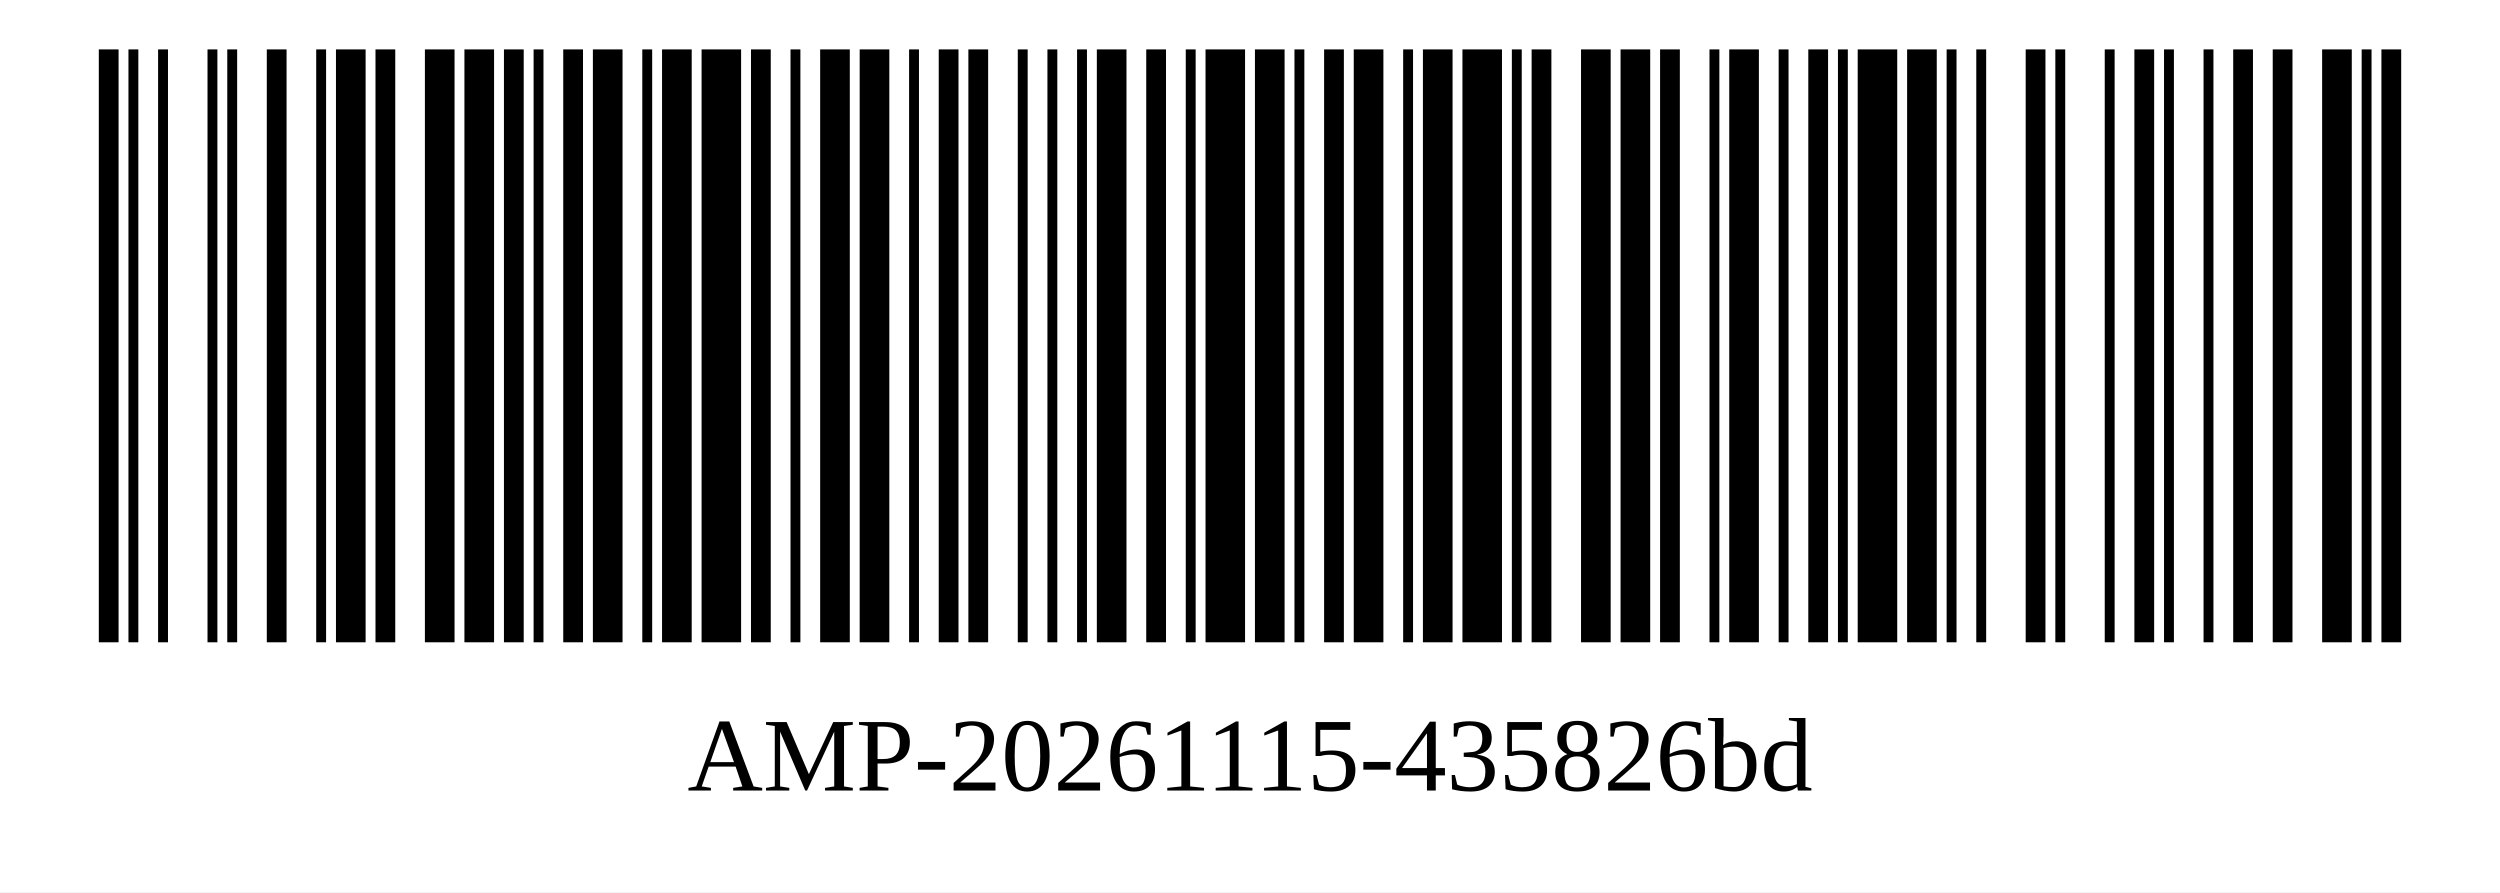
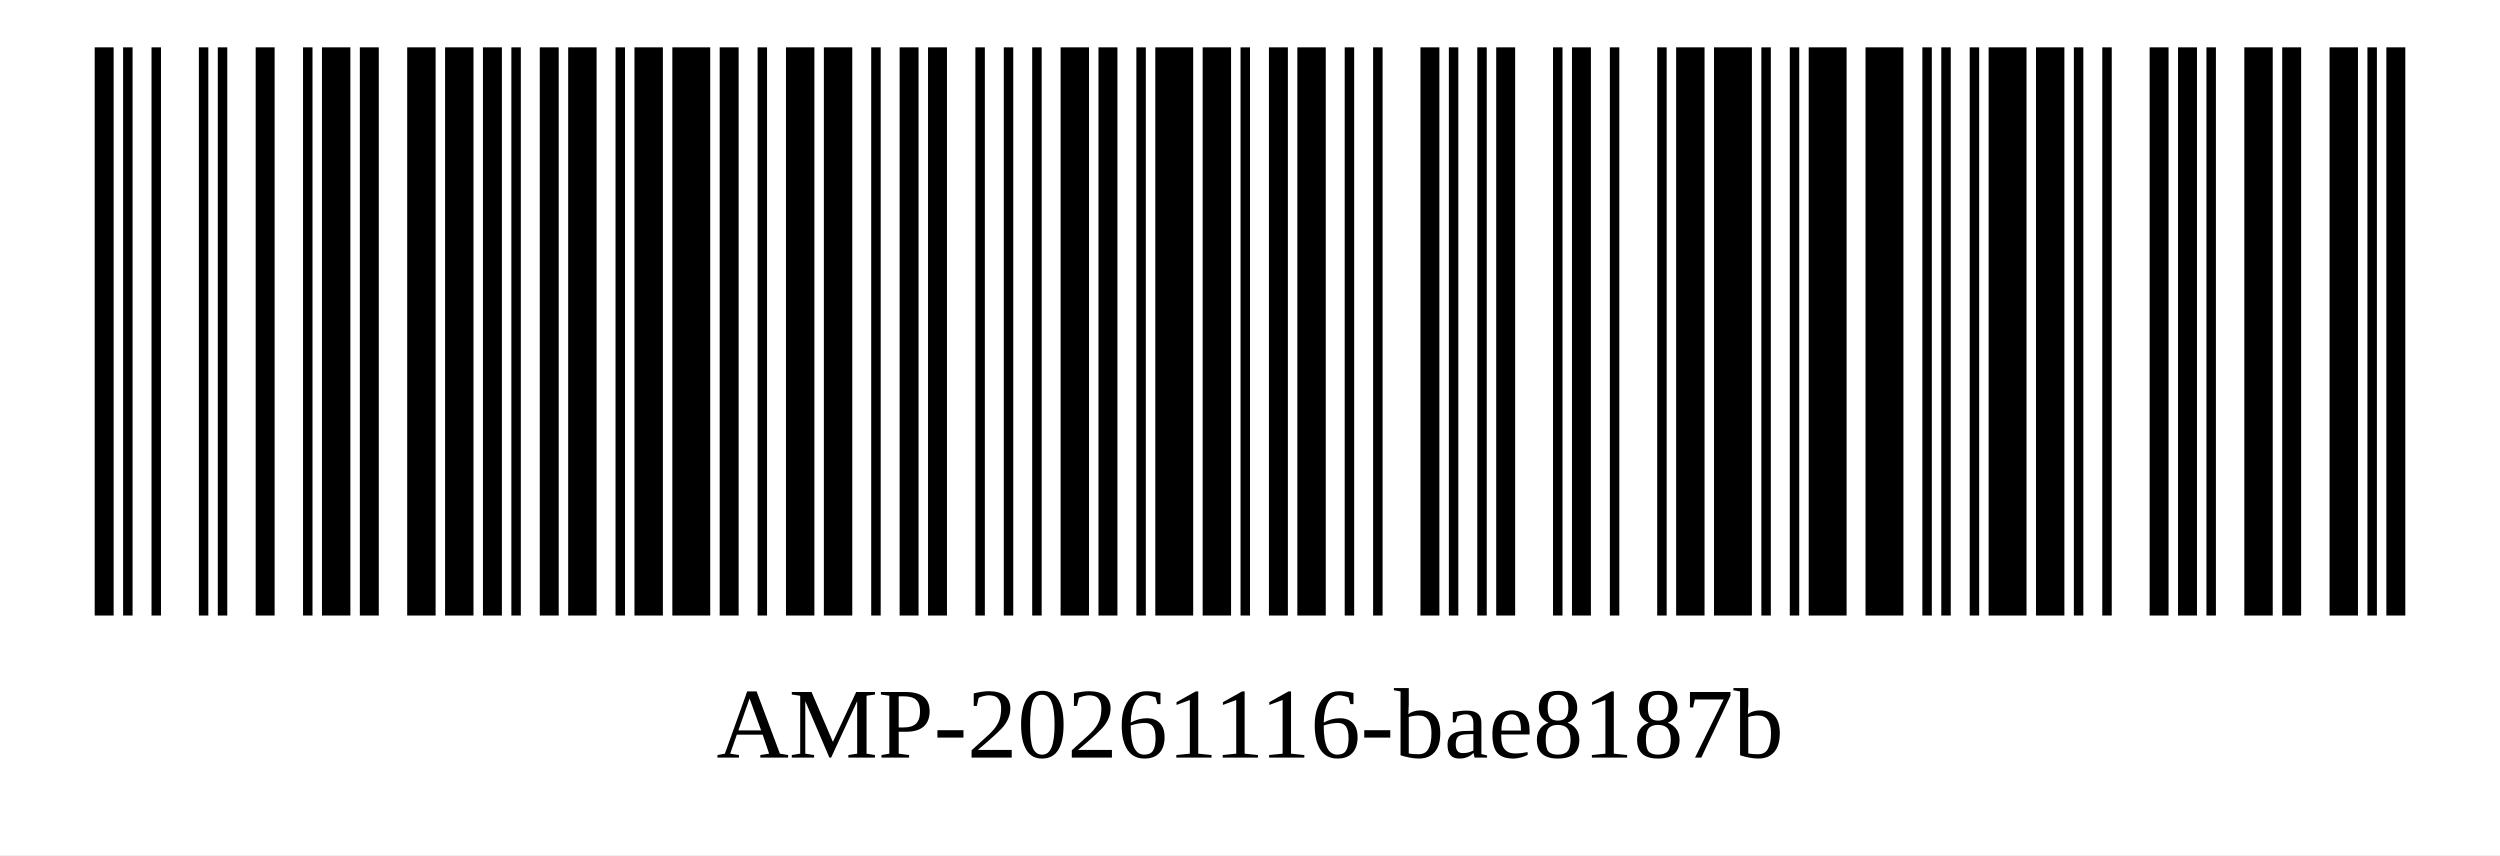
- <svg xmlns="http://www.w3.org/2000/svg" version="1.1" width="50.600mm" height="18.058mm">
+ <svg xmlns="http://www.w3.org/2000/svg" version="1.1" width="52.800mm" height="18.058mm">
  <g id="barcode_group">
    <rect width="100%" height="100%" style="fill:white" />
    <rect x="2.000mm" y="1.000mm" width="0.400mm" height="12.000mm" style="fill:black;" />
    <rect x="2.600mm" y="1.000mm" width="0.200mm" height="12.000mm" style="fill:black;" />
    <rect x="3.200mm" y="1.000mm" width="0.200mm" height="12.000mm" style="fill:black;" />
    <rect x="4.200mm" y="1.000mm" width="0.200mm" height="12.000mm" style="fill:black;" />
    <rect x="4.600mm" y="1.000mm" width="0.200mm" height="12.000mm" style="fill:black;" />
    <rect x="5.400mm" y="1.000mm" width="0.400mm" height="12.000mm" style="fill:black;" />
    <rect x="6.400mm" y="1.000mm" width="0.200mm" height="12.000mm" style="fill:black;" />
    <rect x="6.800mm" y="1.000mm" width="0.600mm" height="12.000mm" style="fill:black;" />
    <rect x="7.600mm" y="1.000mm" width="0.400mm" height="12.000mm" style="fill:black;" />
    <rect x="8.600mm" y="1.000mm" width="0.600mm" height="12.000mm" style="fill:black;" />
    <rect x="9.400mm" y="1.000mm" width="0.600mm" height="12.000mm" style="fill:black;" />
    <rect x="10.200mm" y="1.000mm" width="0.400mm" height="12.000mm" style="fill:black;" />
    <rect x="10.800mm" y="1.000mm" width="0.200mm" height="12.000mm" style="fill:black;" />
    <rect x="11.400mm" y="1.000mm" width="0.400mm" height="12.000mm" style="fill:black;" />
    <rect x="12.000mm" y="1.000mm" width="0.600mm" height="12.000mm" style="fill:black;" />
    <rect x="13.000mm" y="1.000mm" width="0.200mm" height="12.000mm" style="fill:black;" />
    <rect x="13.400mm" y="1.000mm" width="0.600mm" height="12.000mm" style="fill:black;" />
    <rect x="14.200mm" y="1.000mm" width="0.800mm" height="12.000mm" style="fill:black;" />
    <rect x="15.200mm" y="1.000mm" width="0.400mm" height="12.000mm" style="fill:black;" />
    <rect x="16.000mm" y="1.000mm" width="0.200mm" height="12.000mm" style="fill:black;" />
    <rect x="16.600mm" y="1.000mm" width="0.600mm" height="12.000mm" style="fill:black;" />
    <rect x="17.400mm" y="1.000mm" width="0.600mm" height="12.000mm" style="fill:black;" />
    <rect x="18.400mm" y="1.000mm" width="0.200mm" height="12.000mm" style="fill:black;" />
    <rect x="19.000mm" y="1.000mm" width="0.400mm" height="12.000mm" style="fill:black;" />
    <rect x="19.600mm" y="1.000mm" width="0.400mm" height="12.000mm" style="fill:black;" />
    <rect x="20.600mm" y="1.000mm" width="0.200mm" height="12.000mm" style="fill:black;" />
    <rect x="21.200mm" y="1.000mm" width="0.200mm" height="12.000mm" style="fill:black;" />
    <rect x="21.800mm" y="1.000mm" width="0.200mm" height="12.000mm" style="fill:black;" />
-     <rect x="22.200mm" y="1.000mm" width="0.600mm" height="12.000mm" style="fill:black;" />
+     <rect x="22.400mm" y="1.000mm" width="0.600mm" height="12.000mm" style="fill:black;" />
    <rect x="23.200mm" y="1.000mm" width="0.400mm" height="12.000mm" style="fill:black;" />
    <rect x="24.000mm" y="1.000mm" width="0.200mm" height="12.000mm" style="fill:black;" />
    <rect x="24.400mm" y="1.000mm" width="0.800mm" height="12.000mm" style="fill:black;" />
    <rect x="25.400mm" y="1.000mm" width="0.600mm" height="12.000mm" style="fill:black;" />
    <rect x="26.200mm" y="1.000mm" width="0.200mm" height="12.000mm" style="fill:black;" />
    <rect x="26.800mm" y="1.000mm" width="0.400mm" height="12.000mm" style="fill:black;" />
    <rect x="27.400mm" y="1.000mm" width="0.600mm" height="12.000mm" style="fill:black;" />
    <rect x="28.400mm" y="1.000mm" width="0.200mm" height="12.000mm" style="fill:black;" />
-     <rect x="28.800mm" y="1.000mm" width="0.600mm" height="12.000mm" style="fill:black;" />
-     <rect x="29.600mm" y="1.000mm" width="0.800mm" height="12.000mm" style="fill:black;" />
+     <rect x="29.000mm" y="1.000mm" width="0.200mm" height="12.000mm" style="fill:black;" />
+     <rect x="30.000mm" y="1.000mm" width="0.400mm" height="12.000mm" style="fill:black;" />
    <rect x="30.600mm" y="1.000mm" width="0.200mm" height="12.000mm" style="fill:black;" />
-     <rect x="31.000mm" y="1.000mm" width="0.400mm" height="12.000mm" style="fill:black;" />
-     <rect x="32.000mm" y="1.000mm" width="0.600mm" height="12.000mm" style="fill:black;" />
-     <rect x="32.800mm" y="1.000mm" width="0.600mm" height="12.000mm" style="fill:black;" />
-     <rect x="33.600mm" y="1.000mm" width="0.400mm" height="12.000mm" style="fill:black;" />
-     <rect x="34.600mm" y="1.000mm" width="0.200mm" height="12.000mm" style="fill:black;" />
-     <rect x="35.000mm" y="1.000mm" width="0.600mm" height="12.000mm" style="fill:black;" />
-     <rect x="36.000mm" y="1.000mm" width="0.200mm" height="12.000mm" style="fill:black;" />
-     <rect x="36.600mm" y="1.000mm" width="0.400mm" height="12.000mm" style="fill:black;" />
+     <rect x="31.200mm" y="1.000mm" width="0.200mm" height="12.000mm" style="fill:black;" />
+     <rect x="31.600mm" y="1.000mm" width="0.400mm" height="12.000mm" style="fill:black;" />
+     <rect x="32.800mm" y="1.000mm" width="0.200mm" height="12.000mm" style="fill:black;" />
+     <rect x="33.200mm" y="1.000mm" width="0.400mm" height="12.000mm" style="fill:black;" />
+     <rect x="34.000mm" y="1.000mm" width="0.200mm" height="12.000mm" style="fill:black;" />
+     <rect x="35.000mm" y="1.000mm" width="0.200mm" height="12.000mm" style="fill:black;" />
+     <rect x="35.400mm" y="1.000mm" width="0.600mm" height="12.000mm" style="fill:black;" />
+     <rect x="36.200mm" y="1.000mm" width="0.800mm" height="12.000mm" style="fill:black;" />
    <rect x="37.200mm" y="1.000mm" width="0.200mm" height="12.000mm" style="fill:black;" />
-     <rect x="37.600mm" y="1.000mm" width="0.800mm" height="12.000mm" style="fill:black;" />
-     <rect x="38.600mm" y="1.000mm" width="0.600mm" height="12.000mm" style="fill:black;" />
-     <rect x="39.400mm" y="1.000mm" width="0.200mm" height="12.000mm" style="fill:black;" />
-     <rect x="40.000mm" y="1.000mm" width="0.200mm" height="12.000mm" style="fill:black;" />
-     <rect x="41.000mm" y="1.000mm" width="0.400mm" height="12.000mm" style="fill:black;" />
+     <rect x="37.800mm" y="1.000mm" width="0.200mm" height="12.000mm" style="fill:black;" />
+     <rect x="38.200mm" y="1.000mm" width="0.800mm" height="12.000mm" style="fill:black;" />
+     <rect x="39.400mm" y="1.000mm" width="0.800mm" height="12.000mm" style="fill:black;" />
+     <rect x="40.600mm" y="1.000mm" width="0.200mm" height="12.000mm" style="fill:black;" />
+     <rect x="41.000mm" y="1.000mm" width="0.200mm" height="12.000mm" style="fill:black;" />
    <rect x="41.600mm" y="1.000mm" width="0.200mm" height="12.000mm" style="fill:black;" />
-     <rect x="42.600mm" y="1.000mm" width="0.200mm" height="12.000mm" style="fill:black;" />
-     <rect x="43.200mm" y="1.000mm" width="0.400mm" height="12.000mm" style="fill:black;" />
+     <rect x="42.000mm" y="1.000mm" width="0.800mm" height="12.000mm" style="fill:black;" />
+     <rect x="43.000mm" y="1.000mm" width="0.600mm" height="12.000mm" style="fill:black;" />
    <rect x="43.800mm" y="1.000mm" width="0.200mm" height="12.000mm" style="fill:black;" />
-     <rect x="44.600mm" y="1.000mm" width="0.200mm" height="12.000mm" style="fill:black;" />
-     <rect x="45.200mm" y="1.000mm" width="0.400mm" height="12.000mm" style="fill:black;" />
+     <rect x="44.400mm" y="1.000mm" width="0.200mm" height="12.000mm" style="fill:black;" />
+     <rect x="45.400mm" y="1.000mm" width="0.400mm" height="12.000mm" style="fill:black;" />
    <rect x="46.000mm" y="1.000mm" width="0.400mm" height="12.000mm" style="fill:black;" />
-     <rect x="47.000mm" y="1.000mm" width="0.600mm" height="12.000mm" style="fill:black;" />
-     <rect x="47.800mm" y="1.000mm" width="0.200mm" height="12.000mm" style="fill:black;" />
+     <rect x="46.600mm" y="1.000mm" width="0.200mm" height="12.000mm" style="fill:black;" />
+     <rect x="47.400mm" y="1.000mm" width="0.600mm" height="12.000mm" style="fill:black;" />
    <rect x="48.200mm" y="1.000mm" width="0.400mm" height="12.000mm" style="fill:black;" />
-     <text x="25.300mm" y="16.000mm" style="fill:black;font-size:6pt;text-anchor:middle;">AMP-20261115-435826bd</text>
+     <rect x="49.200mm" y="1.000mm" width="0.600mm" height="12.000mm" style="fill:black;" />
+     <rect x="50.000mm" y="1.000mm" width="0.200mm" height="12.000mm" style="fill:black;" />
+     <rect x="50.400mm" y="1.000mm" width="0.400mm" height="12.000mm" style="fill:black;" />
+     <text x="26.400mm" y="16.000mm" style="fill:black;font-size:6pt;text-anchor:middle;">AMP-20261116-bae8187b</text>
  </g>
</svg>
